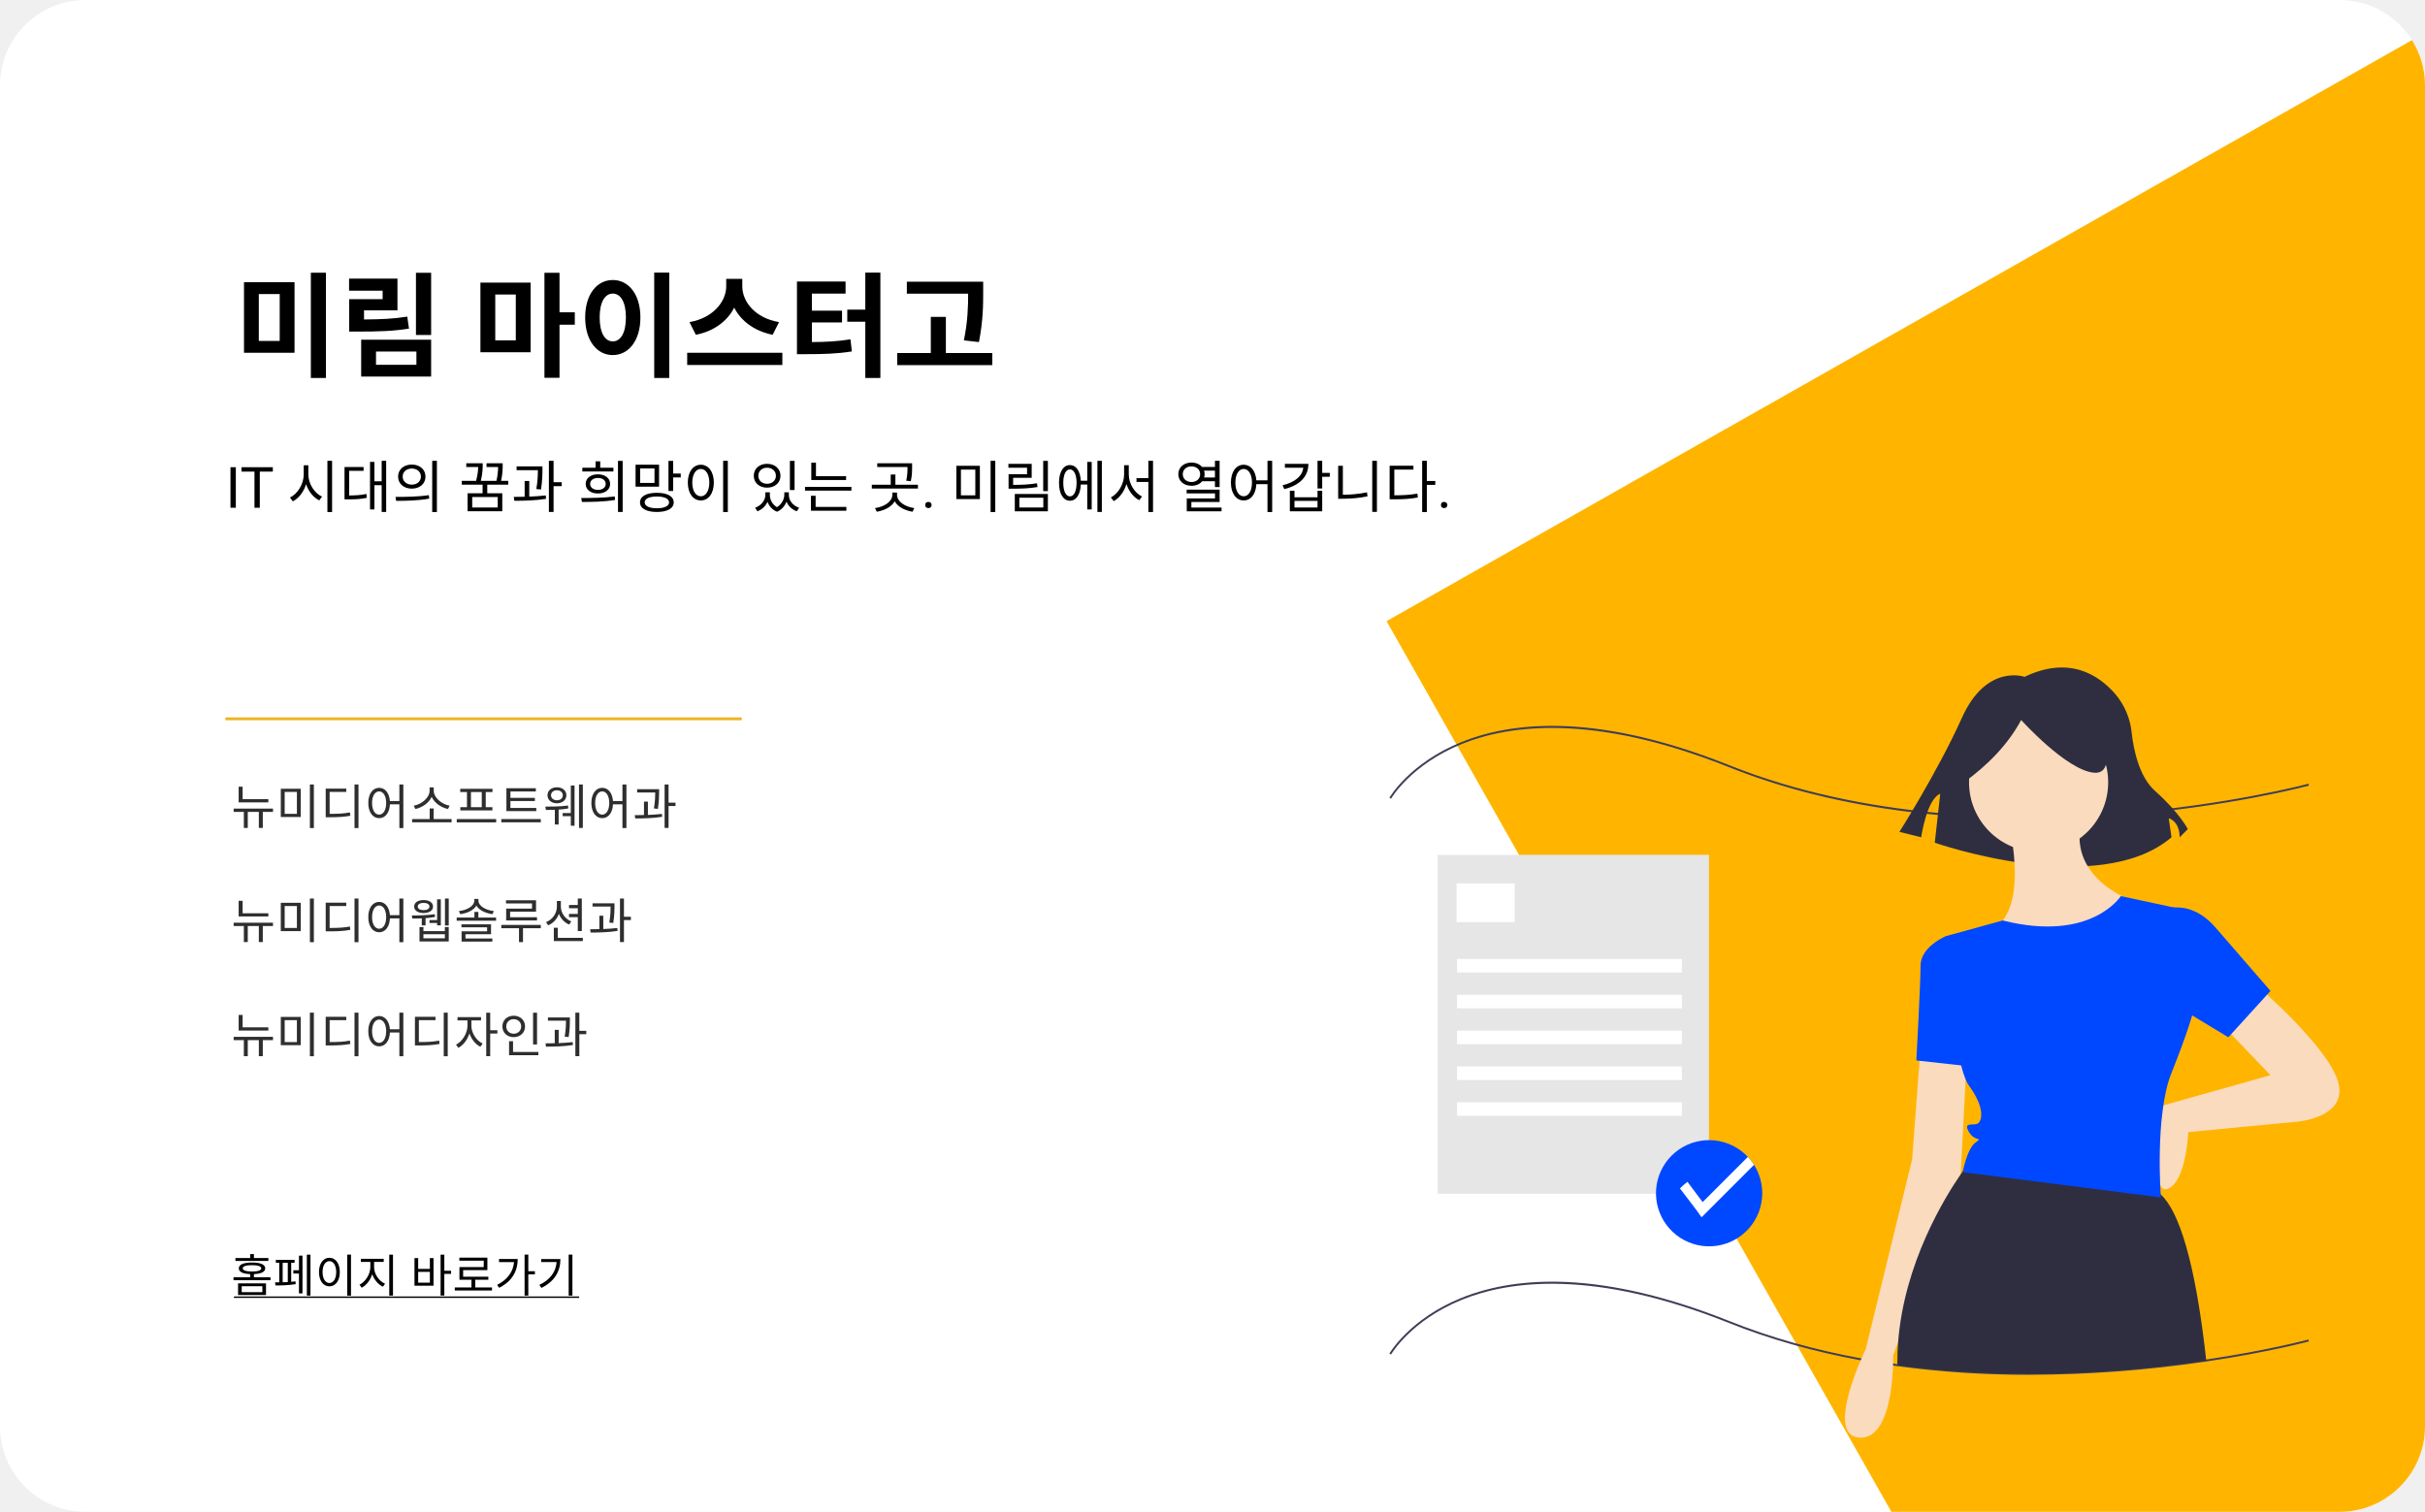
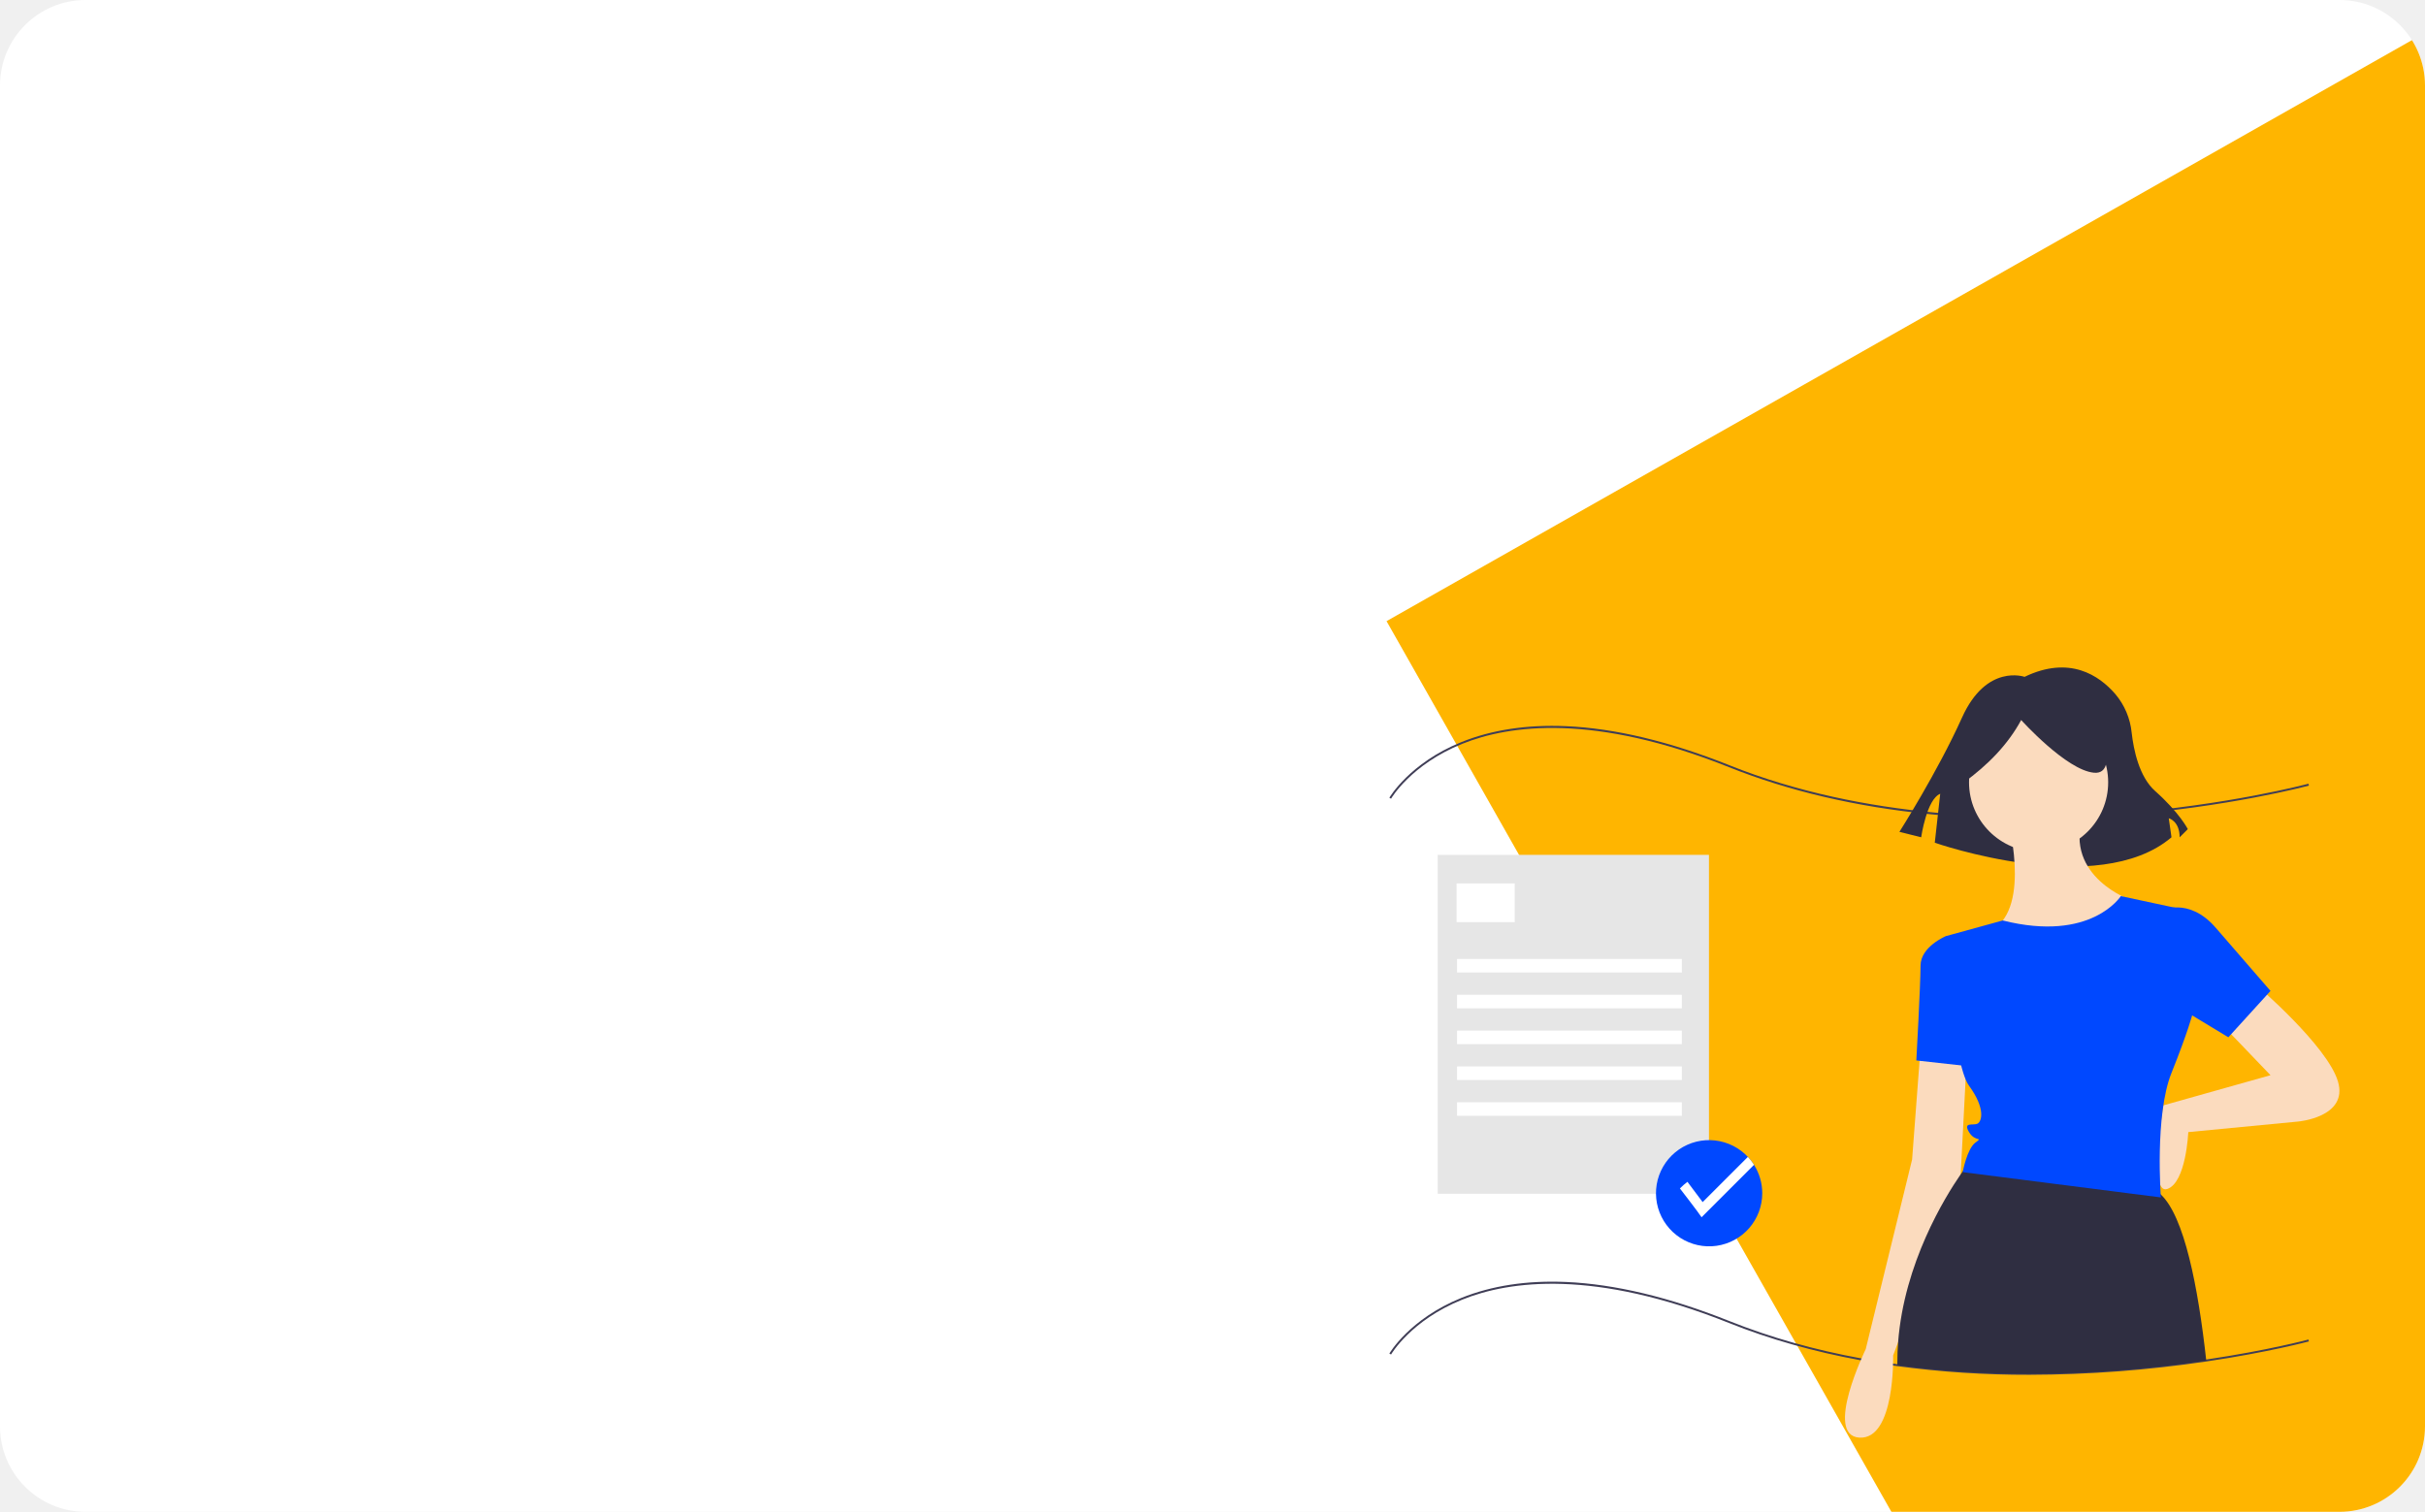
<svg xmlns="http://www.w3.org/2000/svg" width="850" height="530" viewBox="0 0 850 530" fill="none">
  <rect width="850" height="530" rx="30" fill="white" />
-   <mask id="mask0_141_856" style="mask-type:alpha" maskUnits="userSpaceOnUse" x="0" y="0" width="850" height="530">
+   <mask id="mask0_3138_813" style="mask-type:alpha" maskUnits="userSpaceOnUse" x="0" y="0" width="850" height="530">
    <rect width="850" height="530" rx="30" fill="white" />
  </mask>
-   <g mask="url(#mask0_141_856)">
+   <g mask="url(#mask0_3138_813)">
    <rect x="910.918" y="967.53" width="861.808" height="612.019" transform="rotate(-119.541 910.918 967.53)" fill="#FFB500" />
  </g>
-   <g clip-path="url(#clip0_141_856)">
-     <path d="M711.354 481.957C695.854 481.998 680.37 480.984 665.009 478.921C664.507 478.857 663.999 478.785 663.494 478.71C659.723 478.174 655.951 477.561 652.283 476.889C635.779 473.872 620.215 469.465 606.024 463.791C558.801 444.908 529.109 448.927 512.517 455.623C494.561 462.87 487.658 474.726 487.591 474.845L487 474.51C487.068 474.39 494.06 462.356 512.212 455.014C522.856 450.709 535.203 448.827 548.913 449.42C566.027 450.161 585.327 454.784 606.277 463.16C620.425 468.818 635.946 473.212 652.405 476.221C656.064 476.892 659.828 477.503 663.592 478.038C664.094 478.113 664.598 478.184 665.098 478.248C706.738 483.974 746.908 480.521 773.276 476.616C795.009 473.398 808.995 469.635 809.134 469.598L809.312 470.253C809.173 470.291 795.152 474.063 773.375 477.288C752.842 480.345 732.113 481.905 711.354 481.957Z" fill="#3F3D56" />
+   <g clip-path="url(#clip0_3138_813)">
+     <path d="M711.354 481.957C695.854 481.998 680.37 480.984 665.009 478.921C664.507 478.857 663.999 478.785 663.494 478.71C659.723 478.174 655.951 477.561 652.283 476.889C635.779 473.872 620.215 469.465 606.024 463.791C558.801 444.908 529.109 448.927 512.517 455.623C494.561 462.87 487.658 474.726 487.591 474.845L487 474.51C487.068 474.39 494.06 462.356 512.212 455.014C522.856 450.709 535.203 448.827 548.913 449.42C566.027 450.161 585.327 454.784 606.277 463.16C620.425 468.818 635.946 473.212 652.405 476.221C656.064 476.892 659.828 477.503 663.592 478.038C664.094 478.113 664.598 478.184 665.098 478.248C706.738 483.974 746.908 480.521 773.276 476.616C795.009 473.398 808.995 469.635 809.134 469.598L809.312 470.253C809.173 470.291 795.152 474.063 773.375 477.288C752.842 480.345 732.113 481.905 711.354 481.957V481.957Z" fill="#3F3D56" />
    <path d="M711.4 287.117C699.428 287.117 687.773 286.557 676.528 285.437C650.689 282.865 626.968 277.315 606.024 268.94C558.801 250.058 529.109 254.076 512.517 260.773C494.561 268.019 487.658 279.876 487.591 279.995L487 279.66C487.068 279.539 494.06 267.506 512.212 260.164C522.856 255.858 535.203 253.976 548.913 254.57C566.027 255.311 585.327 259.933 606.277 268.31C653.575 287.222 706.206 287.965 742.029 285.261C780.858 282.328 808.856 274.823 809.134 274.747L809.312 275.402C809.033 275.478 780.985 282.998 742.095 285.937C731.683 286.724 721.43 287.117 711.4 287.117Z" fill="#3F3D56" />
-     <path d="M709.641 237.282C709.641 237.282 696.29 232.516 687.707 251.582C679.124 270.648 665.772 291.621 665.772 291.621L673.402 293.528C673.402 293.528 675.309 280.181 680.077 278.275L678.17 295.434C678.17 295.434 735.39 315.454 761.139 293.528L760.185 286.855C760.185 286.855 764 287.808 764 293.528L766.861 290.668C766.861 290.668 764 284.948 755.417 277.321C749.784 272.316 747.848 262.793 747.182 256.838C746.684 251.867 744.694 247.162 741.474 243.34C735.77 236.732 725.377 229.709 709.641 237.282Z" fill="#2F2E41" />
+     <path d="M709.641 237.282C709.641 237.282 696.29 232.516 687.707 251.582C679.124 270.648 665.772 291.621 665.772 291.621L673.402 293.528C673.402 293.528 675.309 280.181 680.077 278.275L678.17 295.434C678.17 295.434 735.39 315.454 761.139 293.528L760.185 286.855C760.185 286.855 764 287.808 764 293.528L766.861 290.668C766.861 290.668 764 284.948 755.417 277.321C749.783 272.316 747.848 262.793 747.182 256.838C746.684 251.867 744.694 247.162 741.474 243.34C735.77 236.732 725.377 229.709 709.641 237.282Z" fill="#2F2E41" />
    <path d="M790.675 345.171C790.675 345.171 815.799 366.593 819.494 379.15C823.189 391.708 805.454 393.185 805.454 393.185L767.028 396.878C767.028 396.878 766.289 414.607 759.639 416.823C752.988 419.039 758.289 387.506 758.289 387.506L795.847 376.934L778.851 359.206L790.675 345.171Z" fill="#FBDBBE" />
    <path d="M673.181 367.331L670.225 406.481L653.968 472.962C653.968 472.962 639.189 503.248 651.752 503.986C664.314 504.725 663.575 475.178 663.575 475.178L687.221 412.39L689.438 369.547L673.181 367.331Z" fill="#FBDBBE" />
    <path d="M714.563 298.635C728.03 298.635 738.948 287.721 738.948 274.258C738.948 260.795 728.03 249.882 714.563 249.882C701.095 249.882 690.177 260.795 690.177 274.258C690.177 287.721 701.095 298.635 714.563 298.635Z" fill="#FBDBBE" />
    <path d="M703.478 286.077C703.478 286.077 712.346 317.84 698.305 325.966C684.265 334.091 733.775 340.001 747.076 315.624C747.076 315.624 723.43 307.499 730.08 286.077H703.478Z" fill="#FBDBBE" />
    <path d="M686.482 329.659L682.048 328.182C682.048 328.182 673.181 331.875 673.181 338.523C673.181 345.171 671.703 371.764 671.703 371.764L691.655 373.98L686.482 329.659Z" fill="#0048FF" />
    <path d="M773.325 476.952C746.046 480.992 706.288 484.254 665.055 478.585C665.052 478.178 665.052 477.78 665.052 477.393C665.052 475.088 665.14 472.81 665.317 470.557C667.429 442.816 681.725 419.689 687.257 411.674C687.536 411.267 687.794 410.9 688.025 410.574C688.918 409.321 689.437 408.659 689.437 408.659C689.437 408.659 732.297 407.96 754.465 416.824C755.534 417.272 756.512 417.912 757.351 418.711C765.617 426.335 770.473 451.089 773.325 476.952Z" fill="#2F2E41" />
    <path d="M757.421 319.317C757.421 319.317 767.028 314.147 776.634 325.227L795.847 347.387L781.068 363.638L752.988 346.648L757.421 319.317Z" fill="#0048FF" />
    <path d="M688.212 274.412C696.845 268.167 703.833 260.974 708.455 252.417C708.455 252.417 724.298 270.013 733.979 270.893C743.661 271.773 734.859 249.778 734.859 249.778L717.257 245.379L700.534 247.139L687.332 255.937L688.212 274.412Z" fill="#2F2E41" />
    <path d="M743.382 314.146C743.382 314.146 733.041 330.491 702.003 322.688L684.39 327.537L682.049 328.181C682.049 328.181 684.266 372.502 690.177 380.627C696.089 388.753 694.611 393.185 693.133 393.924C691.655 394.662 687.96 393.185 690.177 396.878C692.394 400.572 695.35 398.356 692.394 400.572C689.438 402.788 687.96 410.913 687.96 410.913L757.422 419.777C757.422 419.777 755.205 390.969 761.117 376.195C767.028 361.422 768.506 355.512 768.506 355.512L764.072 318.579L743.382 314.146Z" fill="#0048FF" />
    <path d="M599.019 299.686H503.935V418.497H599.019V299.686Z" fill="#E6E6E6" />
    <path d="M530.932 309.699H510.557V323.278H530.932V309.699Z" fill="white" />
    <path d="M589.511 336.178H510.727V340.93H589.511V336.178Z" fill="white" />
    <path d="M589.511 348.737H510.727V353.49H589.511V348.737Z" fill="white" />
    <path d="M589.511 361.298H510.727V366.05H589.511V361.298Z" fill="white" />
    <path d="M589.511 373.857H510.727V378.61H589.511V373.857Z" fill="white" />
    <path d="M589.511 386.418H510.727V391.17H589.511V386.418Z" fill="white" />
-     <path d="M617.696 418.327C617.692 422.811 616.069 427.142 613.126 430.525C610.183 433.909 606.118 436.117 601.677 436.744C597.236 437.371 592.717 436.375 588.952 433.939C585.186 431.503 582.427 427.79 581.181 423.483C579.934 419.177 580.284 414.565 582.167 410.495C584.049 406.426 587.338 403.172 591.428 401.332C595.518 399.492 600.135 399.189 604.43 400.479C608.726 401.769 612.411 404.565 614.81 408.354C616.696 411.338 617.697 414.797 617.696 418.327Z" fill="#0048FF" />
-     <path d="M614.81 408.353L596.425 426.728C595.269 424.94 588.832 416.629 588.832 416.629C589.657 415.796 590.537 415.019 591.467 414.304L596.805 421.419L612.657 405.573C613.461 406.43 614.182 407.361 614.81 408.353Z" fill="white" />
+     <path d="M617.696 418.327C617.692 422.811 616.069 427.142 613.126 430.525C610.183 433.909 606.118 436.117 601.677 436.744C597.236 437.371 592.717 436.375 588.952 433.939C585.186 431.503 582.427 427.79 581.181 423.483C579.934 419.177 580.284 414.565 582.167 410.495C584.049 406.426 587.338 403.172 591.428 401.332C595.518 399.492 600.135 399.189 604.43 400.479C608.726 401.769 612.411 404.565 614.81 408.354C616.696 411.338 617.697 414.797 617.696 418.327V418.327Z" fill="#0048FF" />
+     <path d="M614.81 408.353L596.425 426.728C595.269 424.94 588.832 416.629 588.832 416.629C589.657 415.796 590.537 415.019 591.467 414.304L596.805 421.419L612.657 405.573C613.461 406.43 614.182 407.361 614.81 408.353V408.353Z" fill="white" />
  </g>
-   <path d="M85.52 98.92V123.68H103.24V98.92H85.52ZM98.04 103.08V119.52H90.72V103.08H98.04ZM108.96 95.6V132.52H114.24V95.6H108.96ZM142.757 111C137.957 111.76 133.677 111.96 127.597 112V108.8H139.317V97.68H122.357V101.92H134.117V104.88H122.397V116.24H125.637C132.957 116.24 137.877 116.08 143.357 115.2L142.757 111ZM131.797 123.24H145.957V127.88H131.797V123.24ZM126.597 132H151.117V119.08H126.597V132ZM145.797 95.64V117.44H151.117V95.64H145.797ZM173.595 103.24H180.795V119.32H173.595V103.24ZM168.395 123.48H185.995V99.08H168.395V123.48ZM201.475 109.48H196.115V95.64H190.835V132.44H196.115V113.84H201.475V109.48ZM229.312 95.56V132.52H234.592V95.56H229.312ZM214.792 98.16C209.232 98.16 205.112 103.2 205.112 111.28C205.112 119.4 209.232 124.48 214.792 124.48C220.352 124.48 224.472 119.4 224.472 111.28C224.472 103.2 220.352 98.16 214.792 98.16ZM214.792 102.92C217.512 102.92 219.392 105.84 219.392 111.28C219.392 116.76 217.512 119.68 214.792 119.68C212.072 119.68 210.192 116.76 210.192 111.28C210.192 105.84 212.072 102.92 214.792 102.92ZM273.068 112.92C264.748 111.52 260.188 105.8 260.188 100.4V97.76H254.548V100.4C254.548 105.68 249.948 111.52 241.668 112.92L243.908 117.36C250.308 116.12 254.988 112.52 257.348 107.84C259.708 112.52 264.428 116.08 270.828 117.36L273.068 112.92ZM240.868 123.68V127.96H274.228V123.68H240.868ZM284.585 113.04H295.145V108.92H284.585V102.92H296.385V98.68H279.345V124.16H282.345C288.545 124.16 293.265 124.04 298.585 123.2L298.105 118.96C293.585 119.68 289.545 119.88 284.585 119.92V113.04ZM303.305 95.56V108.56H296.985V112.8H303.305V132.52H308.585V95.56H303.305ZM343.142 119.92C344.622 112.08 344.622 106.88 344.622 102.28V98.76H317.862V102.96H339.342C339.342 107.24 339.262 112.36 337.862 119.32L343.142 119.92ZM331.542 123.76V111.08H326.262V123.76H314.502V128H347.822V123.76H331.542Z" fill="black" />
-   <path d="M82.662 178H80.787V163.781H82.662V178ZM95.631 165.324H91.061V178H89.195V165.324H84.635V163.781H95.631V165.324ZM108.08 163.1H106.46V166.32C106.46 169.72 104.28 173.16 101.64 174.42L102.64 175.76C104.74 174.68 106.46 172.44 107.28 169.74C108.14 172.3 109.86 174.42 111.9 175.42L112.88 174.1C110.22 172.9 108.08 169.6 108.08 166.32V163.1ZM114.76 161.54V179.52H116.4V161.54H114.76ZM122.379 165.06H127.439V163.72H120.759V175.06H121.939C124.619 175.06 126.439 174.98 128.579 174.52L128.439 173.16C126.479 173.58 124.779 173.68 122.379 173.7V165.06ZM133.779 161.54V168.74H131.239V161.94H129.699V178.58H131.239V170.08H133.779V179.48H135.359V161.54H133.779ZM144.337 162.86C141.557 162.86 139.537 164.56 139.537 167.08C139.537 169.58 141.557 171.3 144.337 171.3C147.137 171.3 149.137 169.58 149.137 167.08C149.137 164.56 147.137 162.86 144.337 162.86ZM144.337 164.26C146.197 164.26 147.537 165.4 147.537 167.08C147.537 168.74 146.197 169.9 144.337 169.9C142.497 169.9 141.137 168.74 141.137 167.08C141.137 165.4 142.497 164.26 144.337 164.26ZM151.497 161.54V179.52H153.137V161.54H151.497ZM138.837 175.58C142.077 175.58 146.417 175.54 150.457 174.8L150.317 173.58C146.397 174.18 141.897 174.2 138.637 174.2L138.837 175.58ZM174.456 177.9H165.516V174.24H174.456V177.9ZM178.156 169.9V168.58H175.636C176.196 166.02 176.196 164.18 176.196 163.1V162.4H170.536V163.72H174.596C174.576 164.82 174.496 166.4 174.016 168.58H168.536C169.196 165.88 169.196 163.9 169.196 162.92V162.4H163.436V163.72H167.616C167.576 164.82 167.456 166.42 166.876 168.58H161.856V169.9H169.156V172.92H163.896V179.22H176.056V172.92H170.796V169.9H178.156ZM189.635 171.6C190.135 168.26 190.135 165.92 190.135 164.48V163.5H181.075V164.84H188.535C188.535 166.28 188.495 168.46 187.995 171.44L189.635 171.6ZM185.515 168.62H183.895V174.14C182.555 174.18 181.235 174.2 180.095 174.2L180.275 175.56C183.455 175.56 187.675 175.48 191.395 174.88L191.295 173.68C189.475 173.9 187.475 174.02 185.515 174.1V168.62ZM196.895 169.04H194.035V161.54H192.395V179.48H194.035V170.42H196.895V169.04ZM215.014 163.96H210.394V161.72H208.754V163.96H204.114V165.28H215.014V163.96ZM212.314 169.64C212.314 170.9 211.194 171.74 209.574 171.74C207.974 171.74 206.854 170.9 206.854 169.64C206.854 168.38 207.974 167.56 209.574 167.56C211.194 167.56 212.314 168.38 212.314 169.64ZM205.294 169.64C205.294 171.68 207.054 173 209.574 173C212.094 173 213.854 171.68 213.854 169.64C213.854 167.62 212.094 166.28 209.574 166.28C207.054 166.28 205.294 167.62 205.294 169.64ZM203.974 175.96C207.274 175.96 211.594 175.94 215.594 175.26L215.474 174.04C211.594 174.56 207.134 174.58 203.734 174.58L203.974 175.96ZM216.614 161.56V179.48H218.254V161.56H216.614ZM229.413 169.3H224.373V164.22H229.413V169.3ZM231.013 162.9H222.773V170.62H231.013V162.9ZM230.233 178.18C227.573 178.18 225.973 177.4 225.973 176.12C225.973 174.82 227.573 174.06 230.233 174.06C232.893 174.06 234.513 174.82 234.513 176.12C234.513 177.4 232.893 178.18 230.233 178.18ZM230.233 172.76C226.613 172.76 224.333 173.98 224.333 176.12C224.333 178.24 226.613 179.48 230.233 179.48C233.873 179.48 236.153 178.24 236.153 176.12C236.153 173.98 233.873 172.76 230.233 172.76ZM235.953 166.02V161.56H234.313V172.14H235.953V167.38H238.613V166.02H235.953ZM253.471 161.54V179.52H255.111V161.54H253.471ZM245.651 162.92C242.991 162.92 241.091 165.36 241.091 169.18C241.091 173 242.991 175.44 245.651 175.44C248.311 175.44 250.211 173 250.211 169.18C250.211 165.36 248.311 162.92 245.651 162.92ZM245.651 164.4C247.391 164.4 248.631 166.28 248.631 169.18C248.631 172.1 247.391 173.98 245.651 173.98C243.891 173.98 242.651 172.1 242.651 169.18C242.651 166.28 243.891 164.4 245.651 164.4ZM278.51 161.56H276.87V171.8H278.51V161.56ZM268.87 163.96C270.65 163.96 271.97 165.14 271.97 166.78C271.97 168.44 270.65 169.6 268.87 169.6C267.09 169.6 265.81 168.44 265.81 166.78C265.81 165.14 267.09 163.96 268.87 163.96ZM268.87 170.96C271.59 170.96 273.57 169.26 273.57 166.78C273.57 164.3 271.59 162.6 268.87 162.6C266.17 162.6 264.21 164.3 264.21 166.78C264.21 169.26 266.17 170.96 268.87 170.96ZM276.51 172.58H274.91V173.54C274.91 174.94 274.05 176.74 272.33 177.8C270.67 176.82 269.85 175.12 269.85 173.54V172.58H268.27V173.54C268.27 175.26 266.93 177.2 264.67 178L265.49 179.24C267.17 178.6 268.39 177.36 269.03 175.92C269.57 177.42 270.65 178.72 272.37 179.4C274.03 178.68 275.13 177.32 275.69 175.86C276.29 177.36 277.53 178.6 279.29 179.24L280.11 178C277.83 177.24 276.51 175.4 276.51 173.54V172.58ZM296.569 166.94H286.009V162.2H284.369V168.28H296.569V166.94ZM285.889 173.8H284.249V179.04H296.669V177.7H285.889V173.8ZM282.169 170.68V172H298.429V170.68H282.169ZM319.248 168.7C319.708 166.62 319.708 165 319.708 163.66V162.4H307.488V163.72H318.088C318.088 165.02 318.088 166.5 317.648 168.52L319.248 168.7ZM314.428 172.68H312.768V173.48C312.768 175.84 310.008 177.66 306.708 178.12L307.328 179.4C310.068 178.94 312.508 177.68 313.608 175.74C314.668 177.68 317.108 178.94 319.848 179.4L320.468 178.12C317.188 177.66 314.428 175.84 314.428 173.48V172.68ZM313.848 169.94V166.34H312.208V169.94H305.588V171.26H321.748V169.94H313.848ZM324.293 177.053C324.293 176.74 324.384 176.48 324.566 176.271C324.755 176.063 325.035 175.959 325.406 175.959C325.777 175.959 326.057 176.063 326.246 176.271C326.441 176.48 326.539 176.74 326.539 177.053C326.539 177.352 326.441 177.603 326.246 177.805C326.057 178.007 325.777 178.107 325.406 178.107C325.035 178.107 324.755 178.007 324.566 177.805C324.384 177.603 324.293 177.352 324.293 177.053ZM335.221 163.3V174.96H343.461V163.3H335.221ZM341.861 164.62V173.66H336.821V164.62H341.861ZM347.221 161.54V179.52H348.861V161.54H347.221ZM363.48 169.42C360.64 169.88 358.3 169.98 355.12 169.98V167.5H361.62V162.62H353.46V163.96H360V166.24H353.52V171.32H354.96C358.28 171.32 360.72 171.22 363.66 170.74L363.48 169.42ZM357.3 174.48H365.7V177.92H357.3V174.48ZM355.7 179.24H367.3V173.18H355.7V179.24ZM365.66 161.56V172.18H367.3V161.56H365.66ZM375.038 174.02C373.598 174.02 372.698 172.2 372.698 169.26C372.698 166.38 373.598 164.56 375.038 164.56C376.438 164.56 377.358 166.38 377.358 169.26C377.358 172.2 376.438 174.02 375.038 174.02ZM381.098 168.52H378.838C378.638 165.14 377.198 163.04 375.038 163.04C372.698 163.04 371.198 165.44 371.198 169.26C371.198 173.14 372.698 175.54 375.038 175.54C377.238 175.54 378.698 173.38 378.838 169.86H381.098V178.6H382.658V161.94H381.098V168.52ZM384.658 161.54V179.48H386.218V161.54H384.658ZM395.656 163.08H394.016V166.3C394.016 169.62 391.976 173.08 389.376 174.38L390.376 175.68C392.396 174.6 394.056 172.34 394.836 169.68C395.656 172.2 397.296 174.34 399.336 175.36L400.296 174.06C397.696 172.82 395.656 169.56 395.656 166.3V163.08ZM402.516 161.54V167.62H398.356V168.96H402.516V179.5H404.156V161.54H402.516ZM414.576 166.24C414.576 164.62 415.856 163.5 417.636 163.5C419.396 163.5 420.676 164.62 420.676 166.24C420.676 167.84 419.396 168.98 417.636 168.98C415.856 168.98 414.576 167.84 414.576 166.24ZM425.856 165V167.4H422.076C422.176 167.04 422.236 166.64 422.236 166.24C422.236 165.8 422.176 165.38 422.056 165H425.856ZM425.856 168.7V170.74H427.496V161.54H425.856V163.7H421.336C420.516 162.74 419.196 162.16 417.636 162.16C414.956 162.16 413.016 163.82 413.016 166.24C413.016 168.62 414.956 170.3 417.636 170.3C419.236 170.32 420.556 169.7 421.396 168.7H425.856ZM417.596 177.94V175.98H427.496V171.66H415.936V172.96H425.876V174.74H415.976V179.24H428.176V177.94H417.596ZM435.934 173.98C434.214 173.98 433.014 172.1 433.014 169.18C433.014 166.28 434.214 164.4 435.934 164.4C437.634 164.4 438.834 166.28 438.834 169.18C438.834 172.1 437.634 173.98 435.934 173.98ZM444.274 161.54V168.38H440.374C440.114 165.02 438.354 162.92 435.934 162.92C433.314 162.92 431.454 165.36 431.454 169.18C431.454 173 433.314 175.44 435.934 175.44C438.434 175.44 440.214 173.24 440.374 169.72H444.274V179.52H445.914V161.54H444.274ZM450.373 162.62V163.96H456.813C456.533 166.84 453.973 169.06 449.553 170.12L450.173 171.46C455.453 170.18 458.613 167.14 458.613 162.62H450.373ZM461.813 177.92H453.733V175.6H461.813V177.92ZM461.813 174.32H453.733V172.04H452.113V179.24H463.453V172.04H461.813V174.32ZM466.113 165.78H463.453V161.54H461.813V171.24H463.453V167.14H466.113V165.78ZM470.691 163.28H469.051V174.84H470.531C473.391 174.84 476.211 174.64 479.331 174L479.151 172.6C476.171 173.2 473.391 173.44 470.691 173.44V163.28ZM480.991 161.54V179.46H482.631V161.54H480.991ZM488.73 164.62H495.43V163.26H487.09V175.04H488.51C491.89 175.04 494.25 174.92 496.99 174.4L496.81 173.04C494.21 173.5 491.91 173.64 488.73 173.64V164.62ZM503.09 168.62H500.13V161.54H498.49V179.52H500.13V169.98H503.09V168.62ZM505.074 177.053C505.074 176.74 505.165 176.48 505.348 176.271C505.536 176.063 505.816 175.959 506.188 175.959C506.559 175.959 506.839 176.063 507.027 176.271C507.223 176.48 507.32 176.74 507.32 177.053C507.32 177.352 507.223 177.603 507.027 177.805C506.839 178.007 506.559 178.107 506.188 178.107C505.816 178.107 505.536 178.007 505.348 177.805C505.165 177.603 505.074 177.352 505.074 177.053Z" fill="black" />
-   <path d="M94.072 441.016H89V439.64H87.688V441.016H82.52V442.04H94.072V441.016ZM84.728 450.904H91.96V453H84.728V450.904ZM83.448 453.992H93.24V449.912H83.448V453.992ZM85.08 444.632C85.08 443.928 86.248 443.528 88.344 443.528C90.408 443.528 91.576 443.928 91.576 444.632C91.576 445.352 90.408 445.752 88.344 445.752C86.248 445.752 85.08 445.352 85.08 444.632ZM89 447.752V446.664C91.528 446.568 92.968 445.864 92.968 444.632C92.968 443.304 91.288 442.6 88.344 442.6C85.368 442.6 83.704 443.304 83.704 444.632C83.704 445.864 85.128 446.568 87.688 446.664V447.752H81.848V448.792H94.808V447.752H89ZM99.079 442.712H100.871V449.448C100.263 449.48 99.671 449.496 99.079 449.512V442.712ZM102.071 442.712H103.255V441.656H96.695V442.712H97.879V449.544C97.335 449.56 96.855 449.56 96.423 449.56L96.551 450.648C98.423 450.648 101.431 450.584 103.655 450.168L103.575 449.208C103.111 449.272 102.583 449.32 102.071 449.368V442.712ZM104.791 445.304H102.823V446.456H104.791V453.432H106.023V440.184H104.791V445.304ZM107.559 439.848V454.184H108.823V439.848H107.559ZM121.718 439.832V454.216H123.03V439.832H121.718ZM115.462 440.936C113.334 440.936 111.814 442.888 111.814 445.944C111.814 449 113.334 450.952 115.462 450.952C117.59 450.952 119.11 449 119.11 445.944C119.11 442.888 117.59 440.936 115.462 440.936ZM115.462 442.12C116.854 442.12 117.846 443.624 117.846 445.944C117.846 448.28 116.854 449.784 115.462 449.784C114.054 449.784 113.062 448.28 113.062 445.944C113.062 443.624 114.054 442.12 115.462 442.12ZM131.124 442.392H134.5V441.304H126.484V442.392H129.812V444.216C129.812 446.696 128.068 449.4 126.004 450.376L126.772 451.432C128.404 450.6 129.812 448.792 130.468 446.696C131.156 448.664 132.564 450.312 134.228 451.08L134.964 450.024C132.852 449.128 131.124 446.648 131.124 444.216V442.392ZM136.436 439.848V454.184H137.748V439.848H136.436ZM150.675 449.656H146.579V445.88H150.675V449.656ZM150.675 444.84H146.579V441.048H145.283V450.728H151.955V441.048H150.675V444.84ZM158.115 445.48H155.747V439.848H154.435V454.168H155.747V446.584H158.115V445.48ZM166.578 451.336V448.632H171.17V447.576H162.338V445.256H170.834V440.888H161.01V441.96H169.554V444.2H161.042V448.632H165.25V451.336H159.41V452.408H172.45V451.336H166.578ZM174.913 441.368V442.456H180.177C179.873 445.848 177.905 448.6 174.241 450.44L174.961 451.464C179.601 449.144 181.473 445.448 181.473 441.368H174.913ZM187.489 445.656H185.185V439.832H183.873V454.184H185.185V446.744H187.489V445.656ZM189.712 441.384V442.44H195.104C194.832 445.848 192.912 448.6 189.056 450.44L189.76 451.512C194.528 449.176 196.432 445.528 196.432 441.384H189.712ZM199.328 439.832V454.184H200.64V439.832H199.328Z" fill="black" />
-   <path d="M94.056 280.16H85.046V275.791H83.652V281.282H94.056V280.16ZM95.688 283.475H81.901V284.631H85.471V290.258H86.848V284.631H90.724V290.258H92.118V284.631H95.688V283.475ZM98.424 276.505V286.416H105.428V276.505H98.424ZM104.068 277.627V285.311H99.784V277.627H104.068ZM108.624 275.009V290.292H110.018V275.009H108.624ZM115.541 277.627H121.372V276.454H114.164V286.501H115.388C118.465 286.501 120.454 286.399 122.8 285.974L122.647 284.801C120.403 285.226 118.482 285.311 115.541 285.311V277.627ZM124.262 275.009V290.292H125.656V275.009H124.262ZM132.897 285.583C131.435 285.583 130.415 283.985 130.415 281.503C130.415 279.038 131.435 277.44 132.897 277.44C134.342 277.44 135.362 279.038 135.362 281.503C135.362 283.985 134.342 285.583 132.897 285.583ZM139.986 275.009V280.823H136.671C136.45 277.967 134.954 276.182 132.897 276.182C130.67 276.182 129.089 278.256 129.089 281.503C129.089 284.75 130.67 286.824 132.897 286.824C135.022 286.824 136.535 284.954 136.671 281.962H139.986V290.292H141.38V275.009H139.986ZM157.614 282.455C154.945 281.979 152.038 279.735 152.038 277.202V276.029H150.576V277.202C150.576 279.735 147.686 281.979 145.017 282.455L145.595 283.611C147.941 283.118 150.321 281.537 151.307 279.361C152.293 281.537 154.69 283.118 157.019 283.611L157.614 282.455ZM152.004 287.13V283.424H150.61V287.13H144.456V288.269H158.294V287.13H152.004ZM168.866 282.965H165.075V277.661H168.866V282.965ZM163.681 282.965H161.352V284.104H172.589V282.965H170.26V277.661H172.623V276.539H161.318V277.661H163.681V282.965ZM160.094 287.147V288.303H173.915V287.147H160.094ZM187.973 283.237H178.912V280.823H187.48V279.718H178.912V277.457H187.82V276.335H177.501V284.359H187.973V283.237ZM175.716 287.147V288.286H189.554V287.147H175.716ZM195.214 277.049C196.421 277.049 197.271 277.763 197.271 278.8C197.271 279.82 196.421 280.551 195.214 280.551C194.007 280.551 193.14 279.82 193.14 278.8C193.14 277.763 194.007 277.049 195.214 277.049ZM195.214 281.605C197.118 281.605 198.529 280.449 198.529 278.8C198.529 277.134 197.118 275.995 195.214 275.995C193.293 275.995 191.899 277.134 191.899 278.8C191.899 280.449 193.293 281.605 195.214 281.605ZM199.107 282.387C196.642 282.761 193.259 282.778 191.168 282.778L191.338 283.951C192.222 283.951 193.327 283.951 194.483 283.9V289.034H195.809V283.815C196.965 283.747 198.138 283.628 199.209 283.407L199.107 282.387ZM200.076 285.022H197.22V286.11H200.076V289.476H201.385V275.383H200.076V285.022ZM202.949 275.026V290.258H204.292V275.026H202.949ZM211.09 285.583C209.628 285.583 208.608 283.985 208.608 281.503C208.608 279.038 209.628 277.44 211.09 277.44C212.535 277.44 213.555 279.038 213.555 281.503C213.555 283.985 212.535 285.583 211.09 285.583ZM218.179 275.009V280.823H214.864C214.643 277.967 213.147 276.182 211.09 276.182C208.863 276.182 207.282 278.256 207.282 281.503C207.282 284.75 208.863 286.824 211.09 286.824C213.215 286.824 214.728 284.954 214.864 281.962H218.179V290.292H219.573V275.009H218.179ZM230.605 283.56C231.03 280.721 231.03 278.732 231.03 277.508V276.675H223.329V277.814H229.67C229.67 279.038 229.636 280.891 229.211 283.424L230.605 283.56ZM227.103 281.027H225.726V285.719C224.587 285.753 223.465 285.77 222.496 285.77L222.649 286.926C225.352 286.926 228.939 286.858 232.101 286.348L232.016 285.328C230.469 285.515 228.769 285.617 227.103 285.685V281.027ZM236.776 281.384H234.345V275.009H232.951V290.258H234.345V282.557H236.776V281.384ZM94.056 320.16H85.046V315.791H83.652V321.282H94.056V320.16ZM95.688 323.475H81.901V324.631H85.471V330.258H86.848V324.631H90.724V330.258H92.118V324.631H95.688V323.475ZM98.424 316.505V326.416H105.428V316.505H98.424ZM104.068 317.627V325.311H99.784V317.627H104.068ZM108.624 315.009V330.292H110.018V315.009H108.624ZM115.541 317.627H121.372V316.454H114.164V326.501H115.388C118.465 326.501 120.454 326.399 122.8 325.974L122.647 324.801C120.403 325.226 118.482 325.311 115.541 325.311V317.627ZM124.262 315.009V330.292H125.656V315.009H124.262ZM132.897 325.583C131.435 325.583 130.415 323.985 130.415 321.503C130.415 319.038 131.435 317.44 132.897 317.44C134.342 317.44 135.362 319.038 135.362 321.503C135.362 323.985 134.342 325.583 132.897 325.583ZM139.986 315.009V320.823H136.671C136.45 317.967 134.954 316.182 132.897 316.182C130.67 316.182 129.089 318.256 129.089 321.503C129.089 324.75 130.67 326.824 132.897 326.824C135.022 326.824 136.535 324.954 136.671 321.962H139.986V330.292H141.38V315.009H139.986ZM150.542 322.557V323.56H153.211V324.41H154.52V315.281H153.211V322.557H150.542ZM148.468 316.522C149.709 316.522 150.525 317.015 150.525 317.797C150.525 318.579 149.709 319.072 148.468 319.072C147.227 319.072 146.428 318.579 146.428 317.797C146.428 317.015 147.227 316.522 148.468 316.522ZM148.468 320.075C150.457 320.075 151.783 319.208 151.783 317.797C151.783 316.403 150.457 315.536 148.468 315.536C146.496 315.536 145.17 316.403 145.17 317.797C145.17 319.208 146.496 320.075 148.468 320.075ZM147.839 324.41H149.165V321.877C150.304 321.792 151.46 321.656 152.497 321.452L152.395 320.483C149.862 320.891 146.462 320.925 144.354 320.925L144.524 322.013C145.459 322.013 146.615 322.013 147.839 321.945V324.41ZM155.931 328.949H148.417V327.504H155.931V328.949ZM155.931 326.433H148.417V325.005H147.04V330.054H157.291V325.005H155.931V326.433ZM155.965 315.009V324.444H157.291V315.009H155.965ZM173.099 319.395C170.294 319.089 167.693 317.644 167.693 315.689V315.128H166.265V315.689C166.265 317.644 163.664 319.089 160.859 319.395L161.335 320.483C163.749 320.16 166.027 319.106 166.979 317.474C167.948 319.106 170.209 320.16 172.623 320.483L173.099 319.395ZM163.154 327.521H172.113V324.036H161.743V325.09H170.736V326.501H161.794V330.088H172.572V329H163.154V327.521ZM167.676 321.656V319.684H166.282V321.656H160.077V322.778H173.881V321.656H167.676ZM186.477 318.528H177.416V322.693H188.228V321.554H178.81V319.599H187.888V315.621H177.365V316.726H186.477V318.528ZM189.554 324.257H175.716V325.396H181.921V330.275H183.315V325.396H189.554V324.257ZM202.524 326.399H203.935V315.009H202.524V317.27H199.447V318.392H202.524V320.398H199.447V321.537H202.524V326.399ZM200.263 323.016C198.07 322.149 196.591 320.058 196.591 317.814V315.859H195.197V317.814C195.197 320.211 193.667 322.387 191.389 323.271L192.137 324.376C193.922 323.645 195.265 322.183 195.894 320.347C196.557 322.047 197.849 323.424 199.498 324.121L200.263 323.016ZM195.52 328.779V325.243H194.126V329.918H204.292V328.779H195.52ZM214.966 323.56C215.391 320.721 215.391 318.732 215.391 317.508V316.675H207.69V317.814H214.031C214.031 319.038 213.997 320.891 213.572 323.424L214.966 323.56ZM211.464 321.027H210.087V325.719C208.948 325.753 207.826 325.77 206.857 325.77L207.01 326.926C209.713 326.926 213.3 326.858 216.462 326.348L216.377 325.328C214.83 325.515 213.13 325.617 211.464 325.685V321.027ZM221.137 321.384H218.706V315.009H217.312V330.258H218.706V322.557H221.137V321.384ZM94.056 360.16H85.046V355.791H83.652V361.282H94.056V360.16ZM95.688 363.475H81.901V364.631H85.471V370.258H86.848V364.631H90.724V370.258H92.118V364.631H95.688V363.475ZM98.424 356.505V366.416H105.428V356.505H98.424ZM104.068 357.627V365.311H99.784V357.627H104.068ZM108.624 355.009V370.292H110.018V355.009H108.624ZM115.541 357.627H121.372V356.454H114.164V366.501H115.388C118.465 366.501 120.454 366.399 122.8 365.974L122.647 364.801C120.403 365.226 118.482 365.311 115.541 365.311V357.627ZM124.262 355.009V370.292H125.656V355.009H124.262ZM132.897 365.583C131.435 365.583 130.415 363.985 130.415 361.503C130.415 359.038 131.435 357.44 132.897 357.44C134.342 357.44 135.362 359.038 135.362 361.503C135.362 363.985 134.342 365.583 132.897 365.583ZM139.986 355.009V360.823H136.671C136.45 357.967 134.954 356.182 132.897 356.182C130.67 356.182 129.089 358.256 129.089 361.503C129.089 364.75 130.67 366.824 132.897 366.824C135.022 366.824 136.535 364.954 136.671 361.962H139.986V370.292H141.38V355.009H139.986ZM146.819 357.627H152.65V356.454H145.442V366.501H146.666C149.743 366.501 151.732 366.399 154.078 365.974L153.925 364.801C151.681 365.226 149.76 365.311 146.819 365.311V357.627ZM155.54 355.009V370.292H156.934V355.009H155.54ZM165.228 357.729H168.611V356.573H160.366V357.729H163.851V359.667C163.851 362.251 162.015 365.141 159.839 366.229L160.655 367.334C162.372 366.45 163.851 364.512 164.548 362.285C165.245 364.325 166.673 366.11 168.373 366.96L169.172 365.838C166.962 364.801 165.228 362.098 165.228 359.667V357.729ZM174.34 361.163H171.824V355.026H170.43V370.258H171.824V362.336H174.34V361.163ZM188.245 355.026H186.851V366.161H188.245V355.026ZM177.45 359.82C177.45 358.341 178.572 357.287 180.051 357.287C181.564 357.287 182.686 358.341 182.686 359.82C182.686 361.333 181.564 362.387 180.051 362.387C178.572 362.387 177.45 361.333 177.45 359.82ZM184.046 359.82C184.046 357.627 182.329 356.08 180.051 356.08C177.79 356.08 176.09 357.627 176.09 359.82C176.09 362.03 177.79 363.594 180.051 363.594C182.329 363.594 184.046 362.03 184.046 359.82ZM179.83 368.779V365.022H178.436V369.918H188.704V368.779H179.83ZM199.328 363.56C199.753 360.721 199.753 358.732 199.753 357.508V356.675H192.052V357.814H198.393C198.393 359.038 198.359 360.891 197.934 363.424L199.328 363.56ZM195.826 361.027H194.449V365.719C193.31 365.753 192.188 365.77 191.219 365.77L191.372 366.926C194.075 366.926 197.662 366.858 200.824 366.348L200.739 365.328C199.192 365.515 197.492 365.617 195.826 365.685V361.027ZM205.499 361.384H203.068V355.009H201.674V370.258H203.068V362.557H205.499V361.384Z" fill="#2E2E2E" />
-   <path d="M79 252H260" stroke="#EEB322" />
-   <line x1="82" y1="454.75" x2="203" y2="454.75" stroke="black" stroke-width="0.5" />
  <defs>
-     <clipPath id="clip0_141_856">
+     <clipPath id="clip0_3138_813">
      <rect width="333" height="270" fill="white" transform="translate(487 234)" />
    </clipPath>
  </defs>
</svg>
